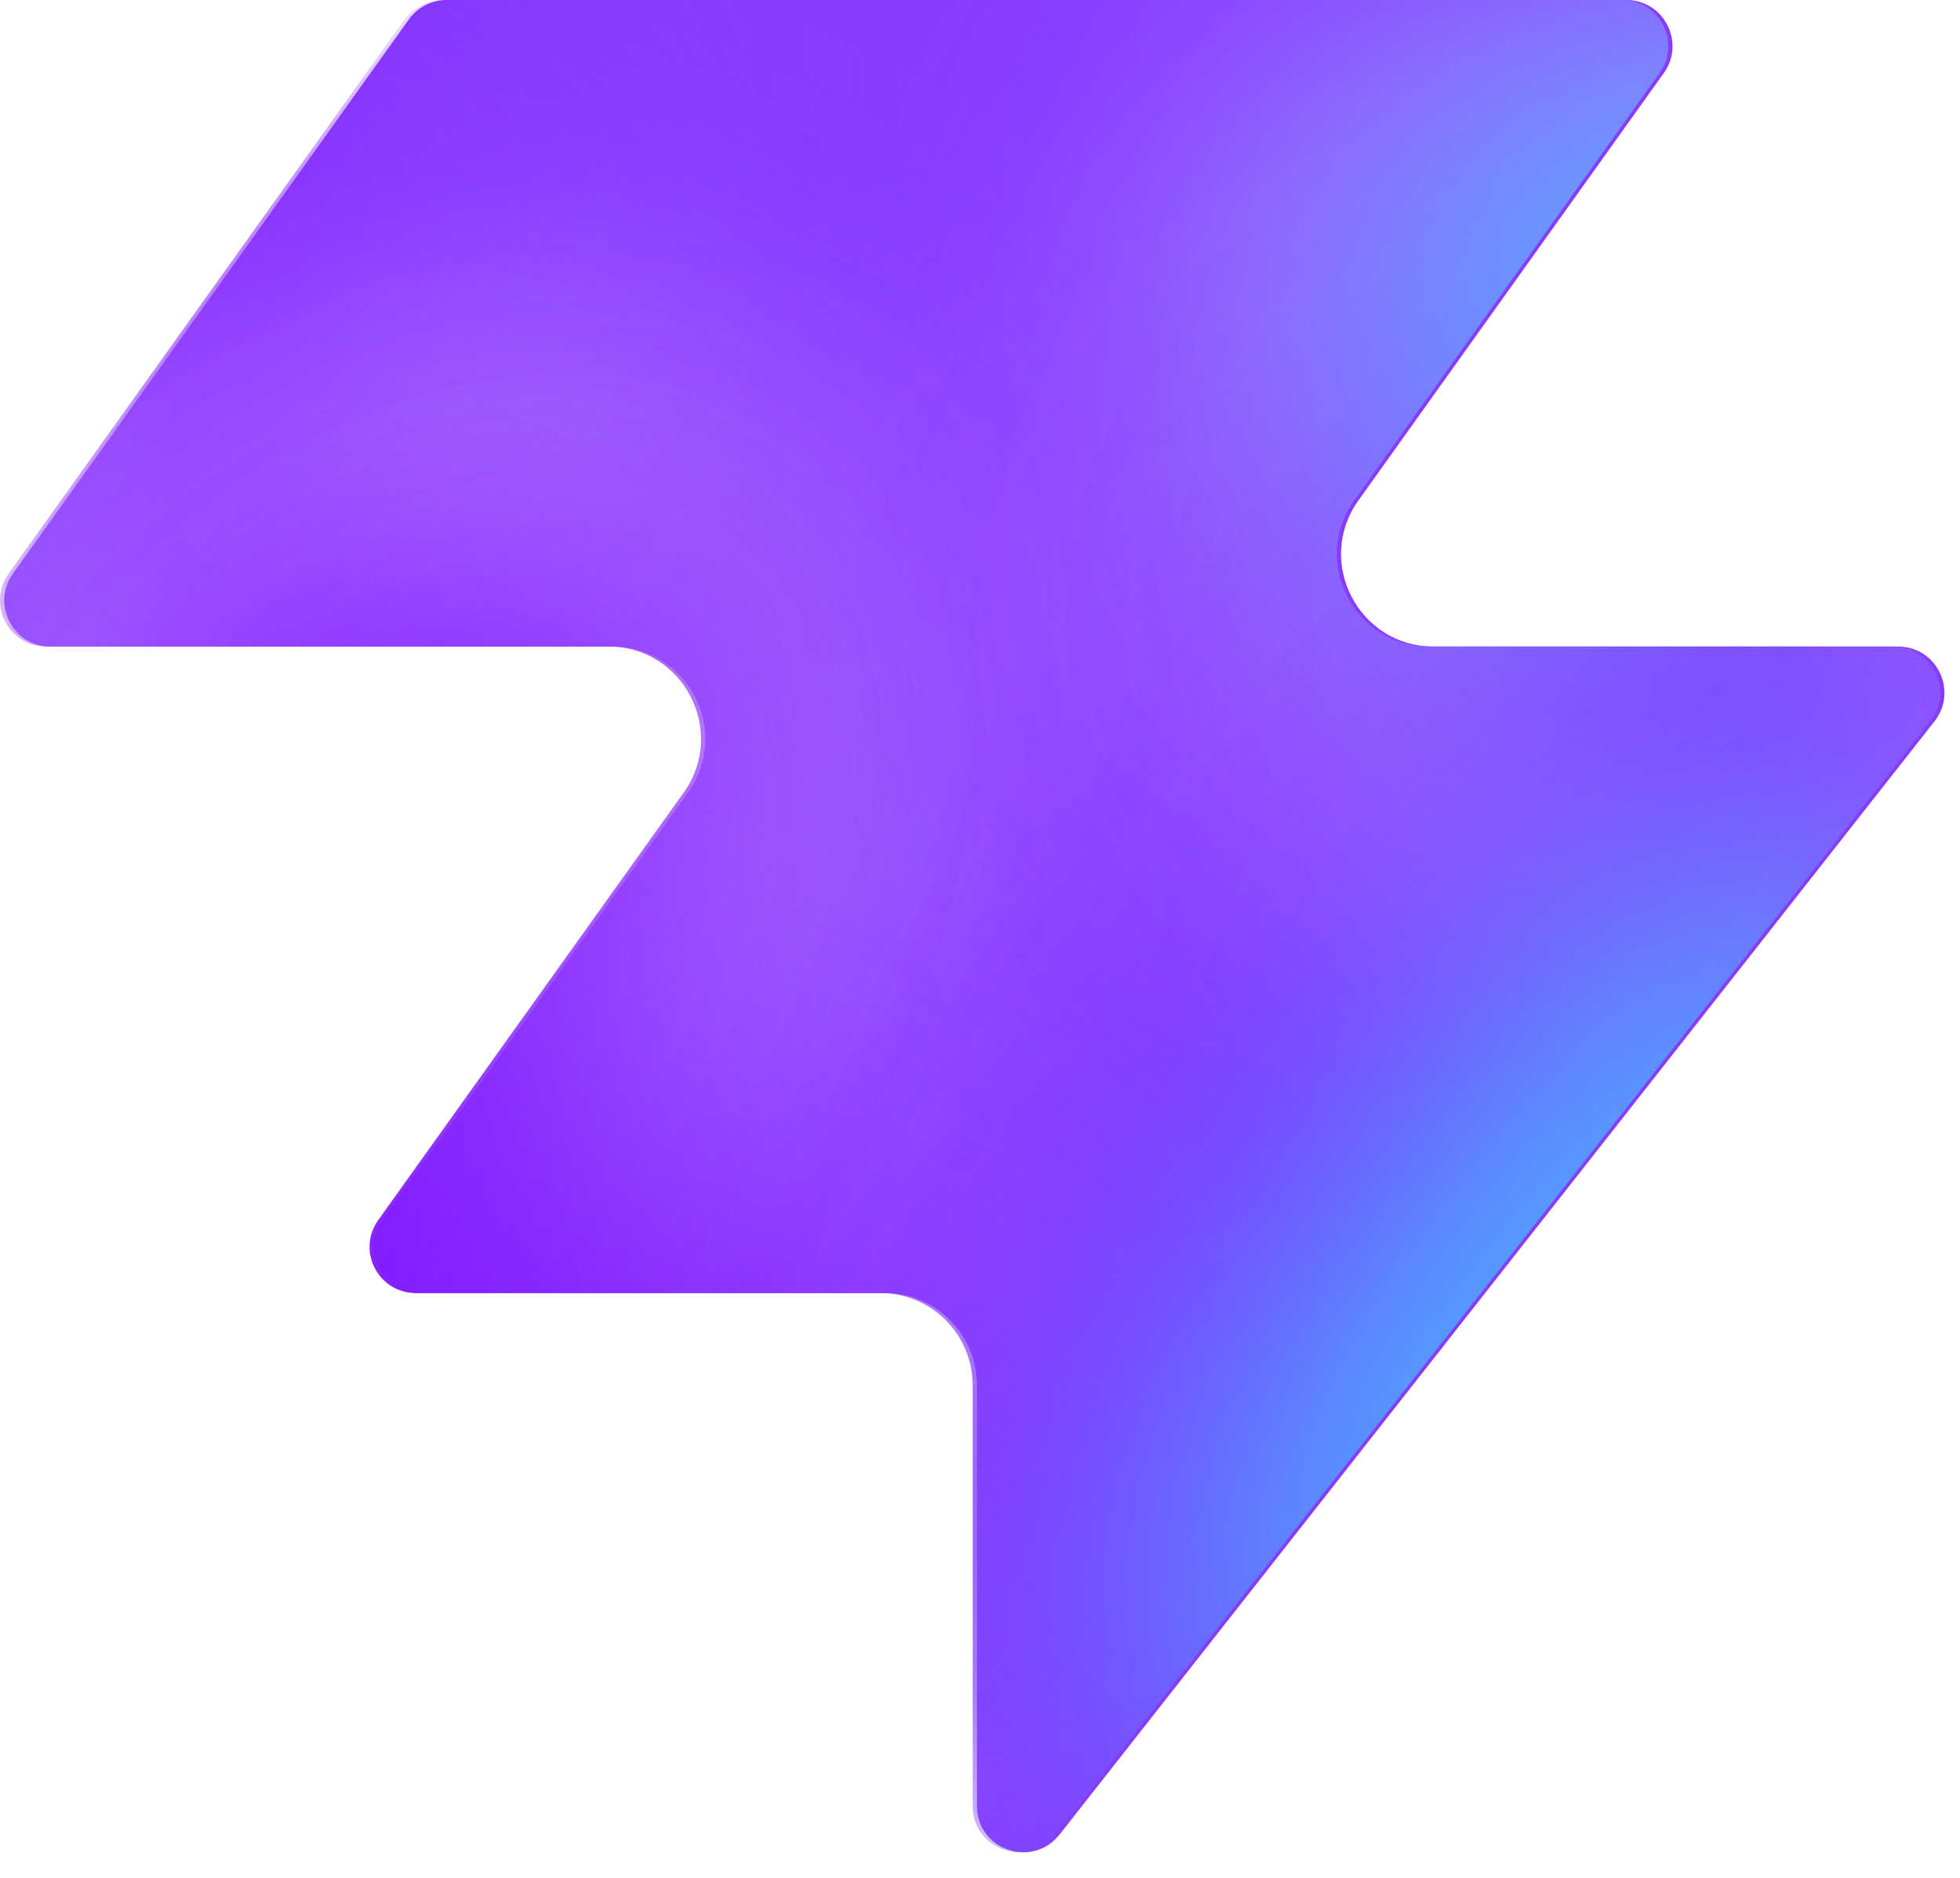
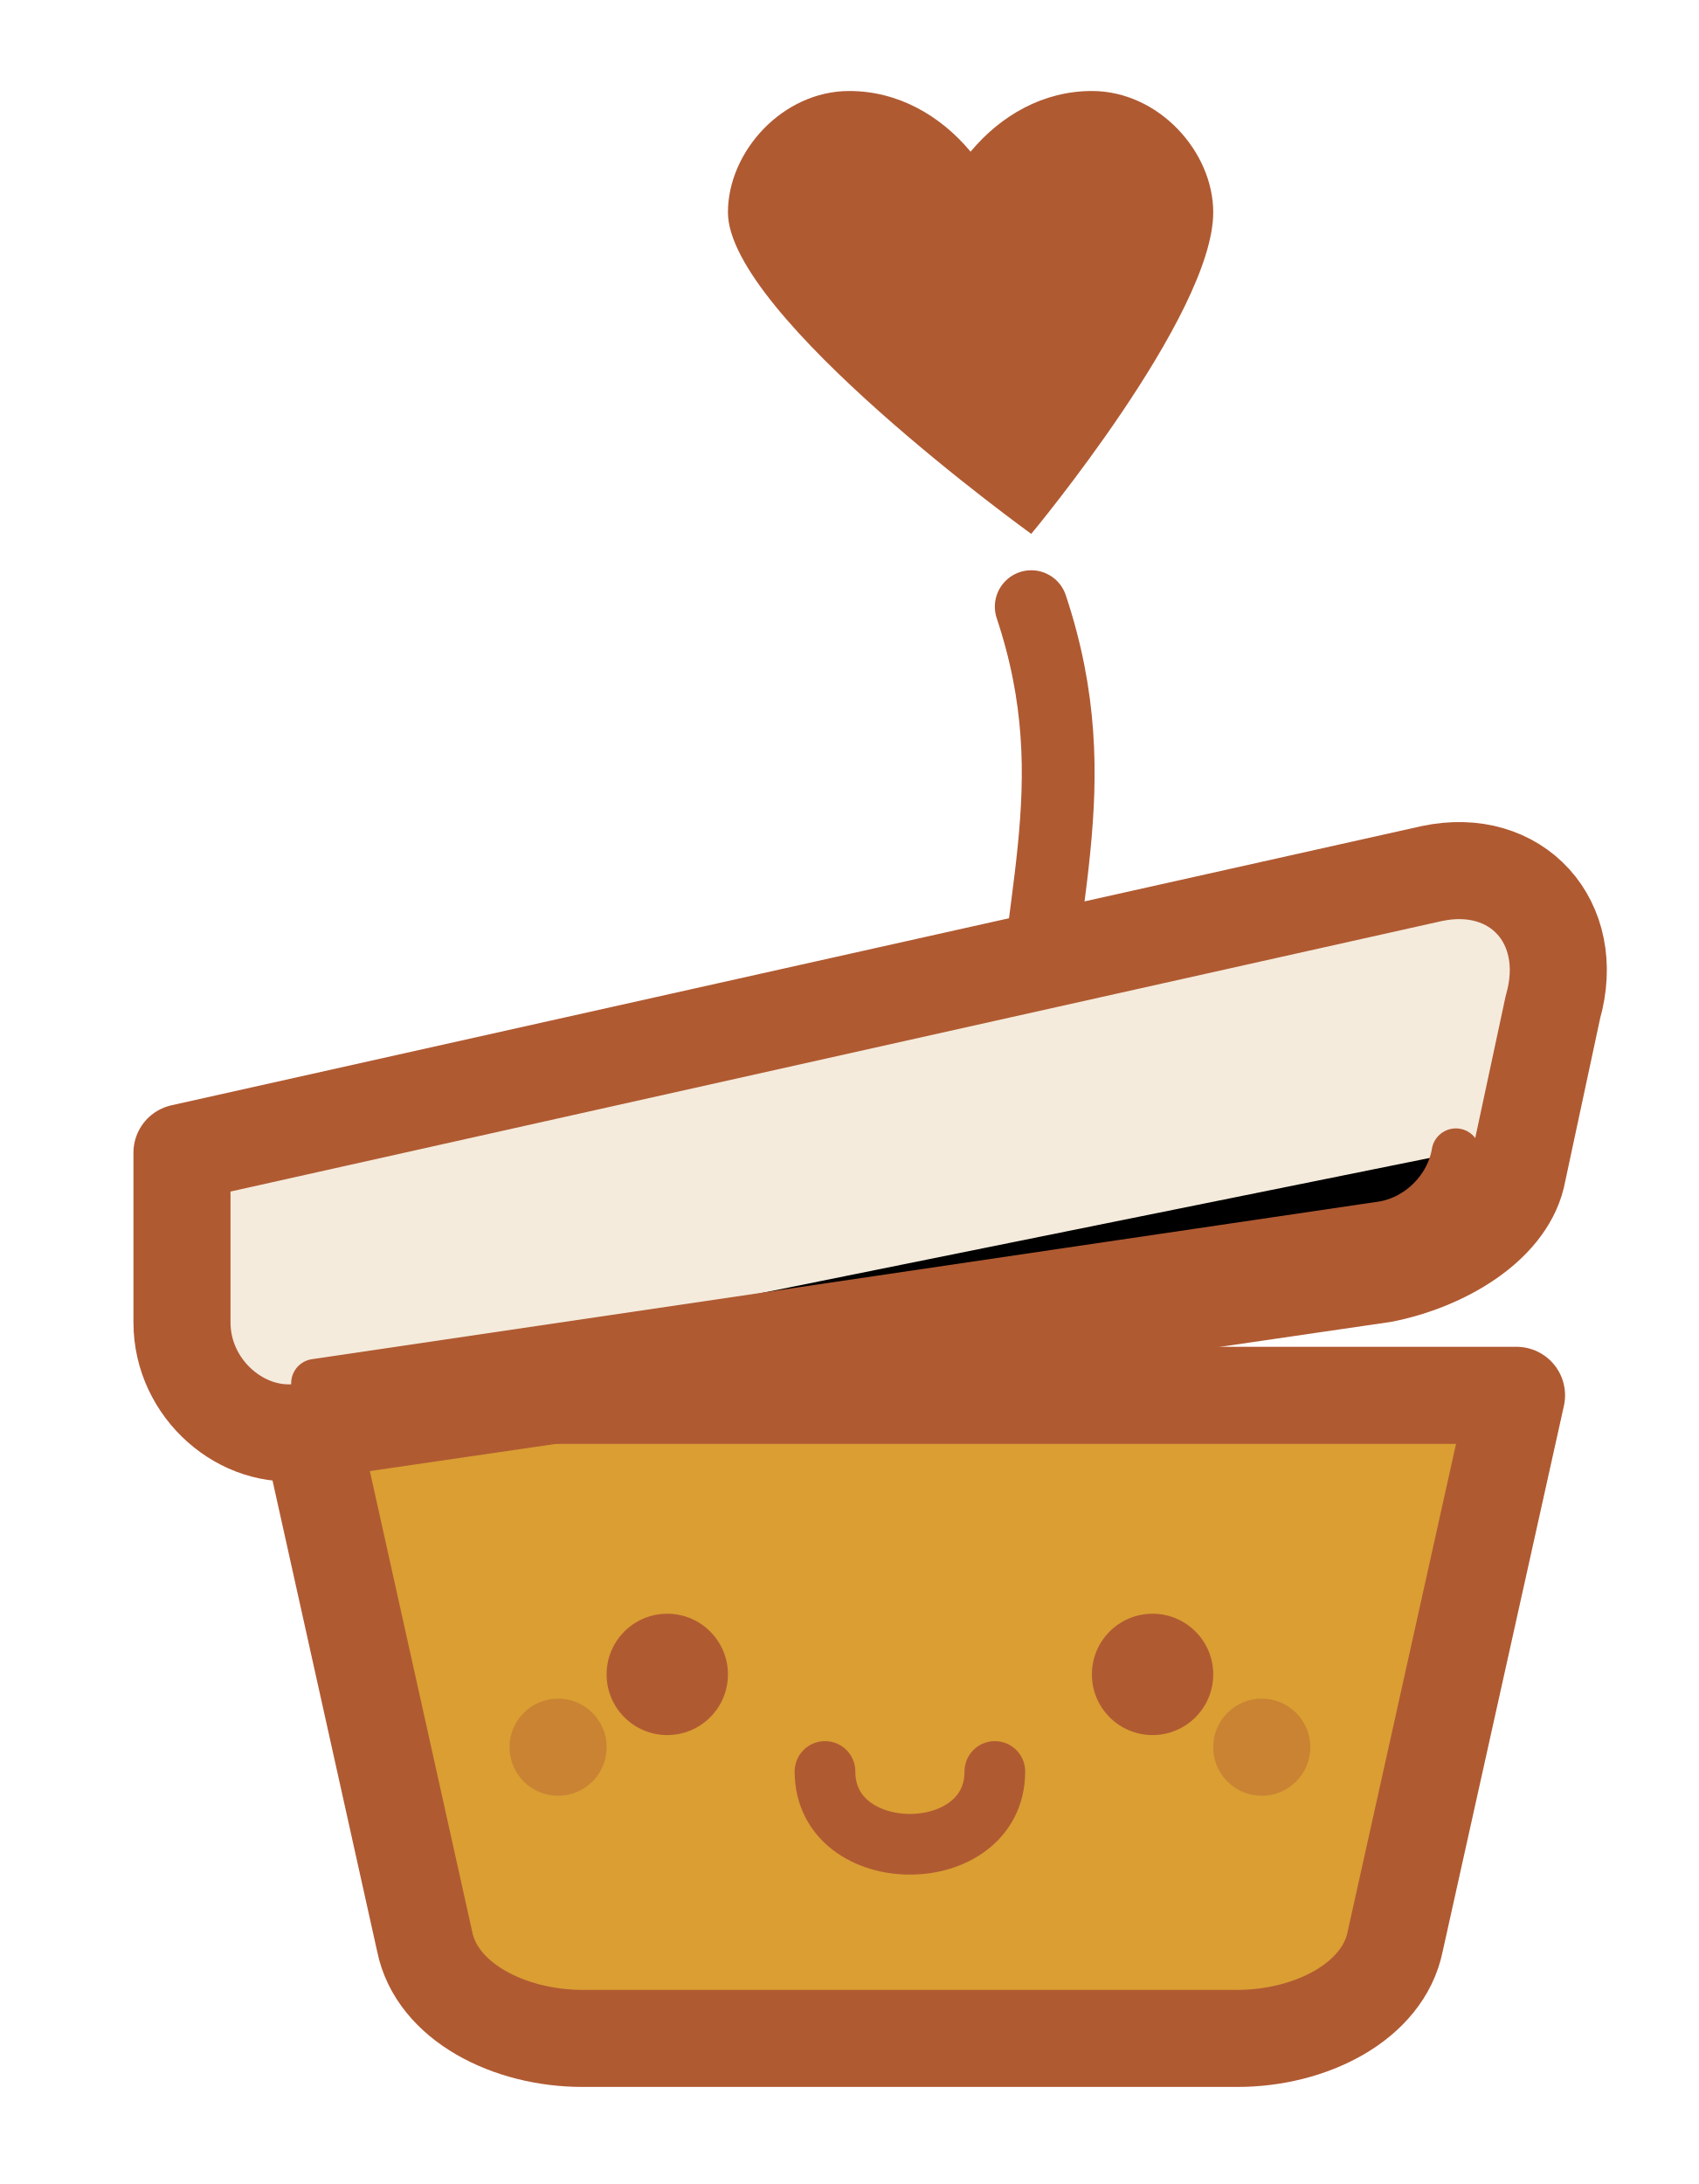
- <svg xmlns="http://www.w3.org/2000/svg" width="48" height="46" fill="none" viewBox="0 0 48 46">
-   <path fill="#863bff" d="M25.946 44.938c-.664.845-2.021.375-2.021-.698V33.937a2.26 2.26 0 0 0-2.262-2.262H10.287c-.92 0-1.456-1.04-.92-1.788l7.48-10.471c1.07-1.497 0-3.578-1.842-3.578H1.237c-.92 0-1.456-1.04-.92-1.788L10.013.474c.214-.297.556-.474.92-.474h28.894c.92 0 1.456 1.04.92 1.788l-7.48 10.471c-1.07 1.498 0 3.579 1.842 3.579h11.377c.943 0 1.473 1.088.89 1.83L25.947 44.94z" style="fill:#863bff;fill:color(display-p3 .525 .23 1);fill-opacity:1" />
-   <mask id="a" width="48" height="46" x="0" y="0" maskUnits="userSpaceOnUse" style="mask-type:alpha">
-     <path fill="#000" d="M25.842 44.938c-.664.844-2.021.375-2.021-.698V33.937a2.26 2.26 0 0 0-2.262-2.262H10.183c-.92 0-1.456-1.04-.92-1.788l7.48-10.471c1.07-1.498 0-3.579-1.842-3.579H1.133c-.92 0-1.456-1.04-.92-1.787L9.91.473c.214-.297.556-.474.92-.474h28.894c.92 0 1.456 1.04.92 1.788l-7.48 10.471c-1.07 1.498 0 3.578 1.842 3.578h11.377c.943 0 1.473 1.088.89 1.832L25.843 44.94z" style="fill:#000;fill-opacity:1" />
-   </mask>
-   <g mask="url(#a)">
-     <g filter="url(#b)">
-       <ellipse cx="5.508" cy="14.704" fill="#ede6ff" rx="5.508" ry="14.704" style="fill:#ede6ff;fill:color(display-p3 .927 .903 1);fill-opacity:1" transform="matrix(.00324 1 1 -.00324 -4.47 31.516)" />
-     </g>
-     <g filter="url(#c)">
-       <ellipse cx="10.399" cy="29.851" fill="#ede6ff" rx="10.399" ry="29.851" style="fill:#ede6ff;fill:color(display-p3 .927 .903 1);fill-opacity:1" transform="matrix(.00324 1 1 -.00324 -39.328 7.883)" />
-     </g>
-     <g filter="url(#d)">
-       <ellipse cx="5.508" cy="30.487" fill="#7e14ff" rx="5.508" ry="30.487" style="fill:#7e14ff;fill:color(display-p3 .492 .077 1);fill-opacity:1" transform="rotate(89.814 -25.913 -14.639)scale(1 -1)" />
-     </g>
-     <g filter="url(#e)">
-       <ellipse cx="5.508" cy="30.599" fill="#7e14ff" rx="5.508" ry="30.599" style="fill:#7e14ff;fill:color(display-p3 .492 .077 1);fill-opacity:1" transform="rotate(89.814 -32.644 -3.334)scale(1 -1)" />
-     </g>
-     <g filter="url(#f)">
-       <ellipse cx="5.508" cy="30.599" fill="#7e14ff" rx="5.508" ry="30.599" style="fill:#7e14ff;fill:color(display-p3 .492 .077 1);fill-opacity:1" transform="matrix(.00324 1 1 -.00324 -34.34 30.47)" />
-     </g>
-     <g filter="url(#g)">
-       <ellipse cx="14.072" cy="22.078" fill="#ede6ff" rx="14.072" ry="22.078" style="fill:#ede6ff;fill:color(display-p3 .927 .903 1);fill-opacity:1" transform="rotate(93.35 24.506 48.493)scale(-1 1)" />
-     </g>
-     <g filter="url(#h)">
-       <ellipse cx="3.47" cy="21.501" fill="#7e14ff" rx="3.47" ry="21.501" style="fill:#7e14ff;fill:color(display-p3 .492 .077 1);fill-opacity:1" transform="rotate(89.009 28.708 47.59)scale(-1 1)" />
-     </g>
-     <g filter="url(#i)">
-       <ellipse cx="3.47" cy="21.501" fill="#7e14ff" rx="3.47" ry="21.501" style="fill:#7e14ff;fill:color(display-p3 .492 .077 1);fill-opacity:1" transform="rotate(89.009 28.708 47.59)scale(-1 1)" />
-     </g>
-     <g filter="url(#j)">
-       <ellipse cx=".387" cy="8.972" fill="#7e14ff" rx="4.407" ry="29.108" style="fill:#7e14ff;fill:color(display-p3 .492 .077 1);fill-opacity:1" transform="rotate(39.51 .387 8.972)" />
-     </g>
-     <g filter="url(#k)">
-       <ellipse cx="47.523" cy="-6.092" fill="#7e14ff" rx="4.407" ry="29.108" style="fill:#7e14ff;fill:color(display-p3 .492 .077 1);fill-opacity:1" transform="rotate(37.892 47.523 -6.092)" />
-     </g>
-     <g filter="url(#l)">
-       <ellipse cx="41.412" cy="6.333" fill="#47bfff" rx="5.971" ry="9.665" style="fill:#47bfff;fill:color(display-p3 .28 .748 1);fill-opacity:1" transform="rotate(37.892 41.412 6.333)" />
-     </g>
-     <g filter="url(#m)">
-       <ellipse cx="-1.879" cy="38.332" fill="#7e14ff" rx="4.407" ry="29.108" style="fill:#7e14ff;fill:color(display-p3 .492 .077 1);fill-opacity:1" transform="rotate(37.892 -1.88 38.332)" />
-     </g>
-     <g filter="url(#n)">
-       <ellipse cx="-1.879" cy="38.332" fill="#7e14ff" rx="4.407" ry="29.108" style="fill:#7e14ff;fill:color(display-p3 .492 .077 1);fill-opacity:1" transform="rotate(37.892 -1.88 38.332)" />
-     </g>
-     <g filter="url(#o)">
-       <ellipse cx="35.651" cy="29.907" fill="#7e14ff" rx="4.407" ry="29.108" style="fill:#7e14ff;fill:color(display-p3 .492 .077 1);fill-opacity:1" transform="rotate(37.892 35.651 29.907)" />
-     </g>
-     <g filter="url(#p)">
-       <ellipse cx="38.418" cy="32.4" fill="#47bfff" rx="5.971" ry="15.297" style="fill:#47bfff;fill:color(display-p3 .28 .748 1);fill-opacity:1" transform="rotate(37.892 38.418 32.4)" />
-     </g>
-   </g>
-   <defs>
-     <filter id="b" width="60.045" height="41.654" x="-19.77" y="16.149" color-interpolation-filters="sRGB" filterUnits="userSpaceOnUse">
-       <feFlood flood-opacity="0" result="BackgroundImageFix" />
-       <feBlend in="SourceGraphic" in2="BackgroundImageFix" result="shape" />
-       <feGaussianBlur result="effect1_foregroundBlur_2002_17158" stdDeviation="7.659" />
-     </filter>
-     <filter id="c" width="90.34" height="51.437" x="-54.613" y="-7.533" color-interpolation-filters="sRGB" filterUnits="userSpaceOnUse">
-       <feFlood flood-opacity="0" result="BackgroundImageFix" />
-       <feBlend in="SourceGraphic" in2="BackgroundImageFix" result="shape" />
-       <feGaussianBlur result="effect1_foregroundBlur_2002_17158" stdDeviation="7.659" />
-     </filter>
-     <filter id="d" width="79.355" height="29.4" x="-49.64" y="2.03" color-interpolation-filters="sRGB" filterUnits="userSpaceOnUse">
-       <feFlood flood-opacity="0" result="BackgroundImageFix" />
-       <feBlend in="SourceGraphic" in2="BackgroundImageFix" result="shape" />
-       <feGaussianBlur result="effect1_foregroundBlur_2002_17158" stdDeviation="4.596" />
-     </filter>
-     <filter id="e" width="79.579" height="29.4" x="-45.045" y="20.029" color-interpolation-filters="sRGB" filterUnits="userSpaceOnUse">
-       <feFlood flood-opacity="0" result="BackgroundImageFix" />
-       <feBlend in="SourceGraphic" in2="BackgroundImageFix" result="shape" />
-       <feGaussianBlur result="effect1_foregroundBlur_2002_17158" stdDeviation="4.596" />
-     </filter>
-     <filter id="f" width="79.579" height="29.4" x="-43.513" y="21.178" color-interpolation-filters="sRGB" filterUnits="userSpaceOnUse">
-       <feFlood flood-opacity="0" result="BackgroundImageFix" />
-       <feBlend in="SourceGraphic" in2="BackgroundImageFix" result="shape" />
-       <feGaussianBlur result="effect1_foregroundBlur_2002_17158" stdDeviation="4.596" />
-     </filter>
-     <filter id="g" width="74.749" height="58.852" x="15.756" y="-17.901" color-interpolation-filters="sRGB" filterUnits="userSpaceOnUse">
-       <feFlood flood-opacity="0" result="BackgroundImageFix" />
-       <feBlend in="SourceGraphic" in2="BackgroundImageFix" result="shape" />
-       <feGaussianBlur result="effect1_foregroundBlur_2002_17158" stdDeviation="7.659" />
-     </filter>
-     <filter id="h" width="61.377" height="25.362" x="23.548" y="2.284" color-interpolation-filters="sRGB" filterUnits="userSpaceOnUse">
-       <feFlood flood-opacity="0" result="BackgroundImageFix" />
-       <feBlend in="SourceGraphic" in2="BackgroundImageFix" result="shape" />
-       <feGaussianBlur result="effect1_foregroundBlur_2002_17158" stdDeviation="4.596" />
-     </filter>
-     <filter id="i" width="61.377" height="25.362" x="23.548" y="2.284" color-interpolation-filters="sRGB" filterUnits="userSpaceOnUse">
-       <feFlood flood-opacity="0" result="BackgroundImageFix" />
-       <feBlend in="SourceGraphic" in2="BackgroundImageFix" result="shape" />
-       <feGaussianBlur result="effect1_foregroundBlur_2002_17158" stdDeviation="4.596" />
-     </filter>
-     <filter id="j" width="56.045" height="63.649" x="-27.636" y="-22.853" color-interpolation-filters="sRGB" filterUnits="userSpaceOnUse">
-       <feFlood flood-opacity="0" result="BackgroundImageFix" />
-       <feBlend in="SourceGraphic" in2="BackgroundImageFix" result="shape" />
-       <feGaussianBlur result="effect1_foregroundBlur_2002_17158" stdDeviation="4.596" />
-     </filter>
-     <filter id="k" width="54.814" height="64.646" x="20.116" y="-38.415" color-interpolation-filters="sRGB" filterUnits="userSpaceOnUse">
-       <feFlood flood-opacity="0" result="BackgroundImageFix" />
-       <feBlend in="SourceGraphic" in2="BackgroundImageFix" result="shape" />
-       <feGaussianBlur result="effect1_foregroundBlur_2002_17158" stdDeviation="4.596" />
-     </filter>
-     <filter id="l" width="33.541" height="35.313" x="24.641" y="-11.323" color-interpolation-filters="sRGB" filterUnits="userSpaceOnUse">
-       <feFlood flood-opacity="0" result="BackgroundImageFix" />
-       <feBlend in="SourceGraphic" in2="BackgroundImageFix" result="shape" />
-       <feGaussianBlur result="effect1_foregroundBlur_2002_17158" stdDeviation="4.596" />
-     </filter>
-     <filter id="m" width="54.814" height="64.646" x="-29.286" y="6.009" color-interpolation-filters="sRGB" filterUnits="userSpaceOnUse">
-       <feFlood flood-opacity="0" result="BackgroundImageFix" />
-       <feBlend in="SourceGraphic" in2="BackgroundImageFix" result="shape" />
-       <feGaussianBlur result="effect1_foregroundBlur_2002_17158" stdDeviation="4.596" />
-     </filter>
-     <filter id="n" width="54.814" height="64.646" x="-29.286" y="6.009" color-interpolation-filters="sRGB" filterUnits="userSpaceOnUse">
-       <feFlood flood-opacity="0" result="BackgroundImageFix" />
-       <feBlend in="SourceGraphic" in2="BackgroundImageFix" result="shape" />
-       <feGaussianBlur result="effect1_foregroundBlur_2002_17158" stdDeviation="4.596" />
-     </filter>
-     <filter id="o" width="54.814" height="64.646" x="8.244" y="-2.416" color-interpolation-filters="sRGB" filterUnits="userSpaceOnUse">
-       <feFlood flood-opacity="0" result="BackgroundImageFix" />
-       <feBlend in="SourceGraphic" in2="BackgroundImageFix" result="shape" />
-       <feGaussianBlur result="effect1_foregroundBlur_2002_17158" stdDeviation="4.596" />
-     </filter>
-     <filter id="p" width="39.409" height="43.623" x="18.713" y="10.588" color-interpolation-filters="sRGB" filterUnits="userSpaceOnUse">
-       <feFlood flood-opacity="0" result="BackgroundImageFix" />
-       <feBlend in="SourceGraphic" in2="BackgroundImageFix" result="shape" />
-       <feGaussianBlur result="effect1_foregroundBlur_2002_17158" stdDeviation="4.596" />
-     </filter>
-   </defs>
+ <svg xmlns="http://www.w3.org/2000/svg" viewBox="0 0 140 180">
+   <path d="M75,34 C75,34 50,16 50,7.5 C50,2.5 54.5,-2.5 60,-2.5 C64,-2.5 67.5,-0.5 70,2.5 C72.5,-0.5 76,-2.5 80,-2.5 C85.5,-2.5 90,2.5 90,7.5 C90,16 75,34 75,34 Z" fill="#B05A32" transform="translate(10, 10)" />
+   <path d="M85,90 C85,75 90,65 85,50" stroke="#B05A32" stroke-width="6" stroke-linecap="round" fill="none" />
+   <path d="M25,115 L35,160 C36,165 42,168 48,168 L102,168 C108,168 114,165 115,160 L125,115 Z" fill="#DA9E33" stroke="#B05A32" stroke-width="8" stroke-linejoin="round" />
+   <path d="M15,95 L118,72 C125,70.5 130,76 128,83 L125,97 C124,101 119,104 114,105 L25,118 C20,118.8 15,114.5 15,109 Z" fill="#F4EBDC" stroke="#B05A32" stroke-width="8" stroke-linejoin="round" />
+   <path d="M26,114 L114,101 C117,100.5 119.5,98 120,95" stroke="#B05A32" stroke-width="4" stroke-linecap="round" />
+   <circle cx="55" cy="138" r="5" fill="#B05A32" />
+   <circle cx="95" cy="138" r="5" fill="#B05A32" />
+   <path d="M68,146 C68,154 82,154 82,146" stroke="#B05A32" stroke-width="5" stroke-linecap="round" fill="none" />
+   <circle cx="46" cy="144" r="4" fill="#B05A32" opacity="0.4" />
+   <circle cx="104" cy="144" r="4" fill="#B05A32" opacity="0.4" />
</svg>
